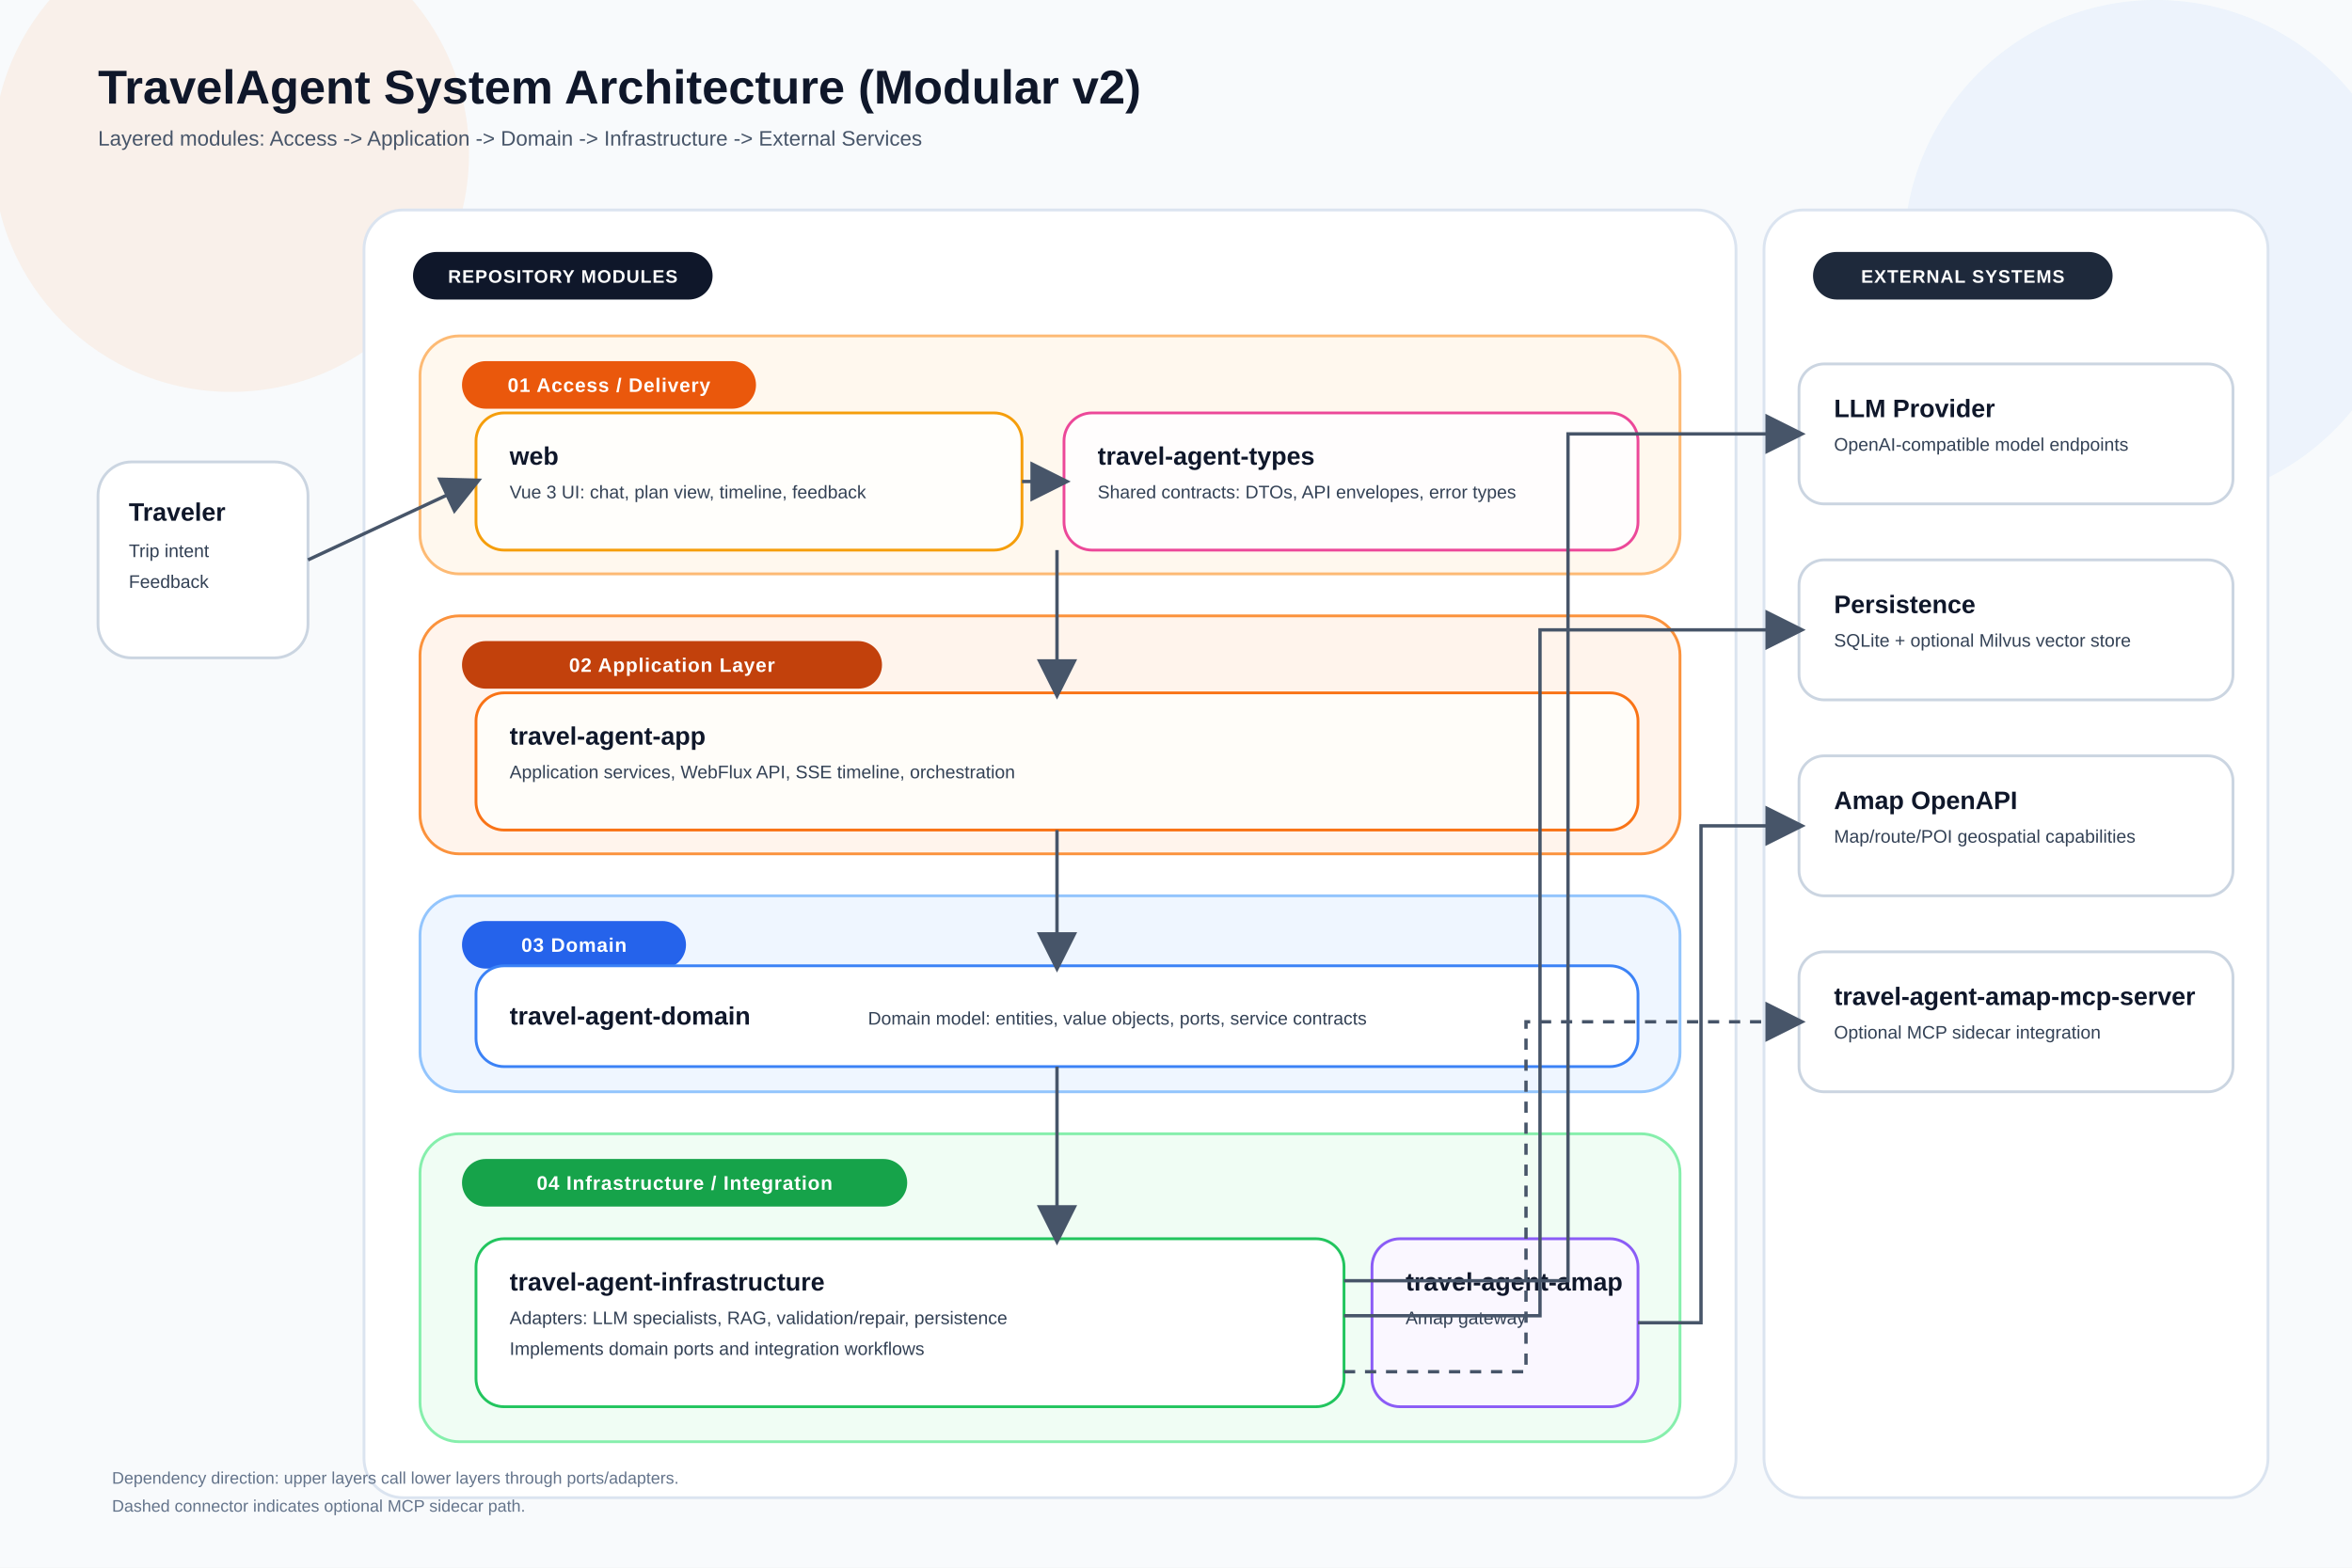
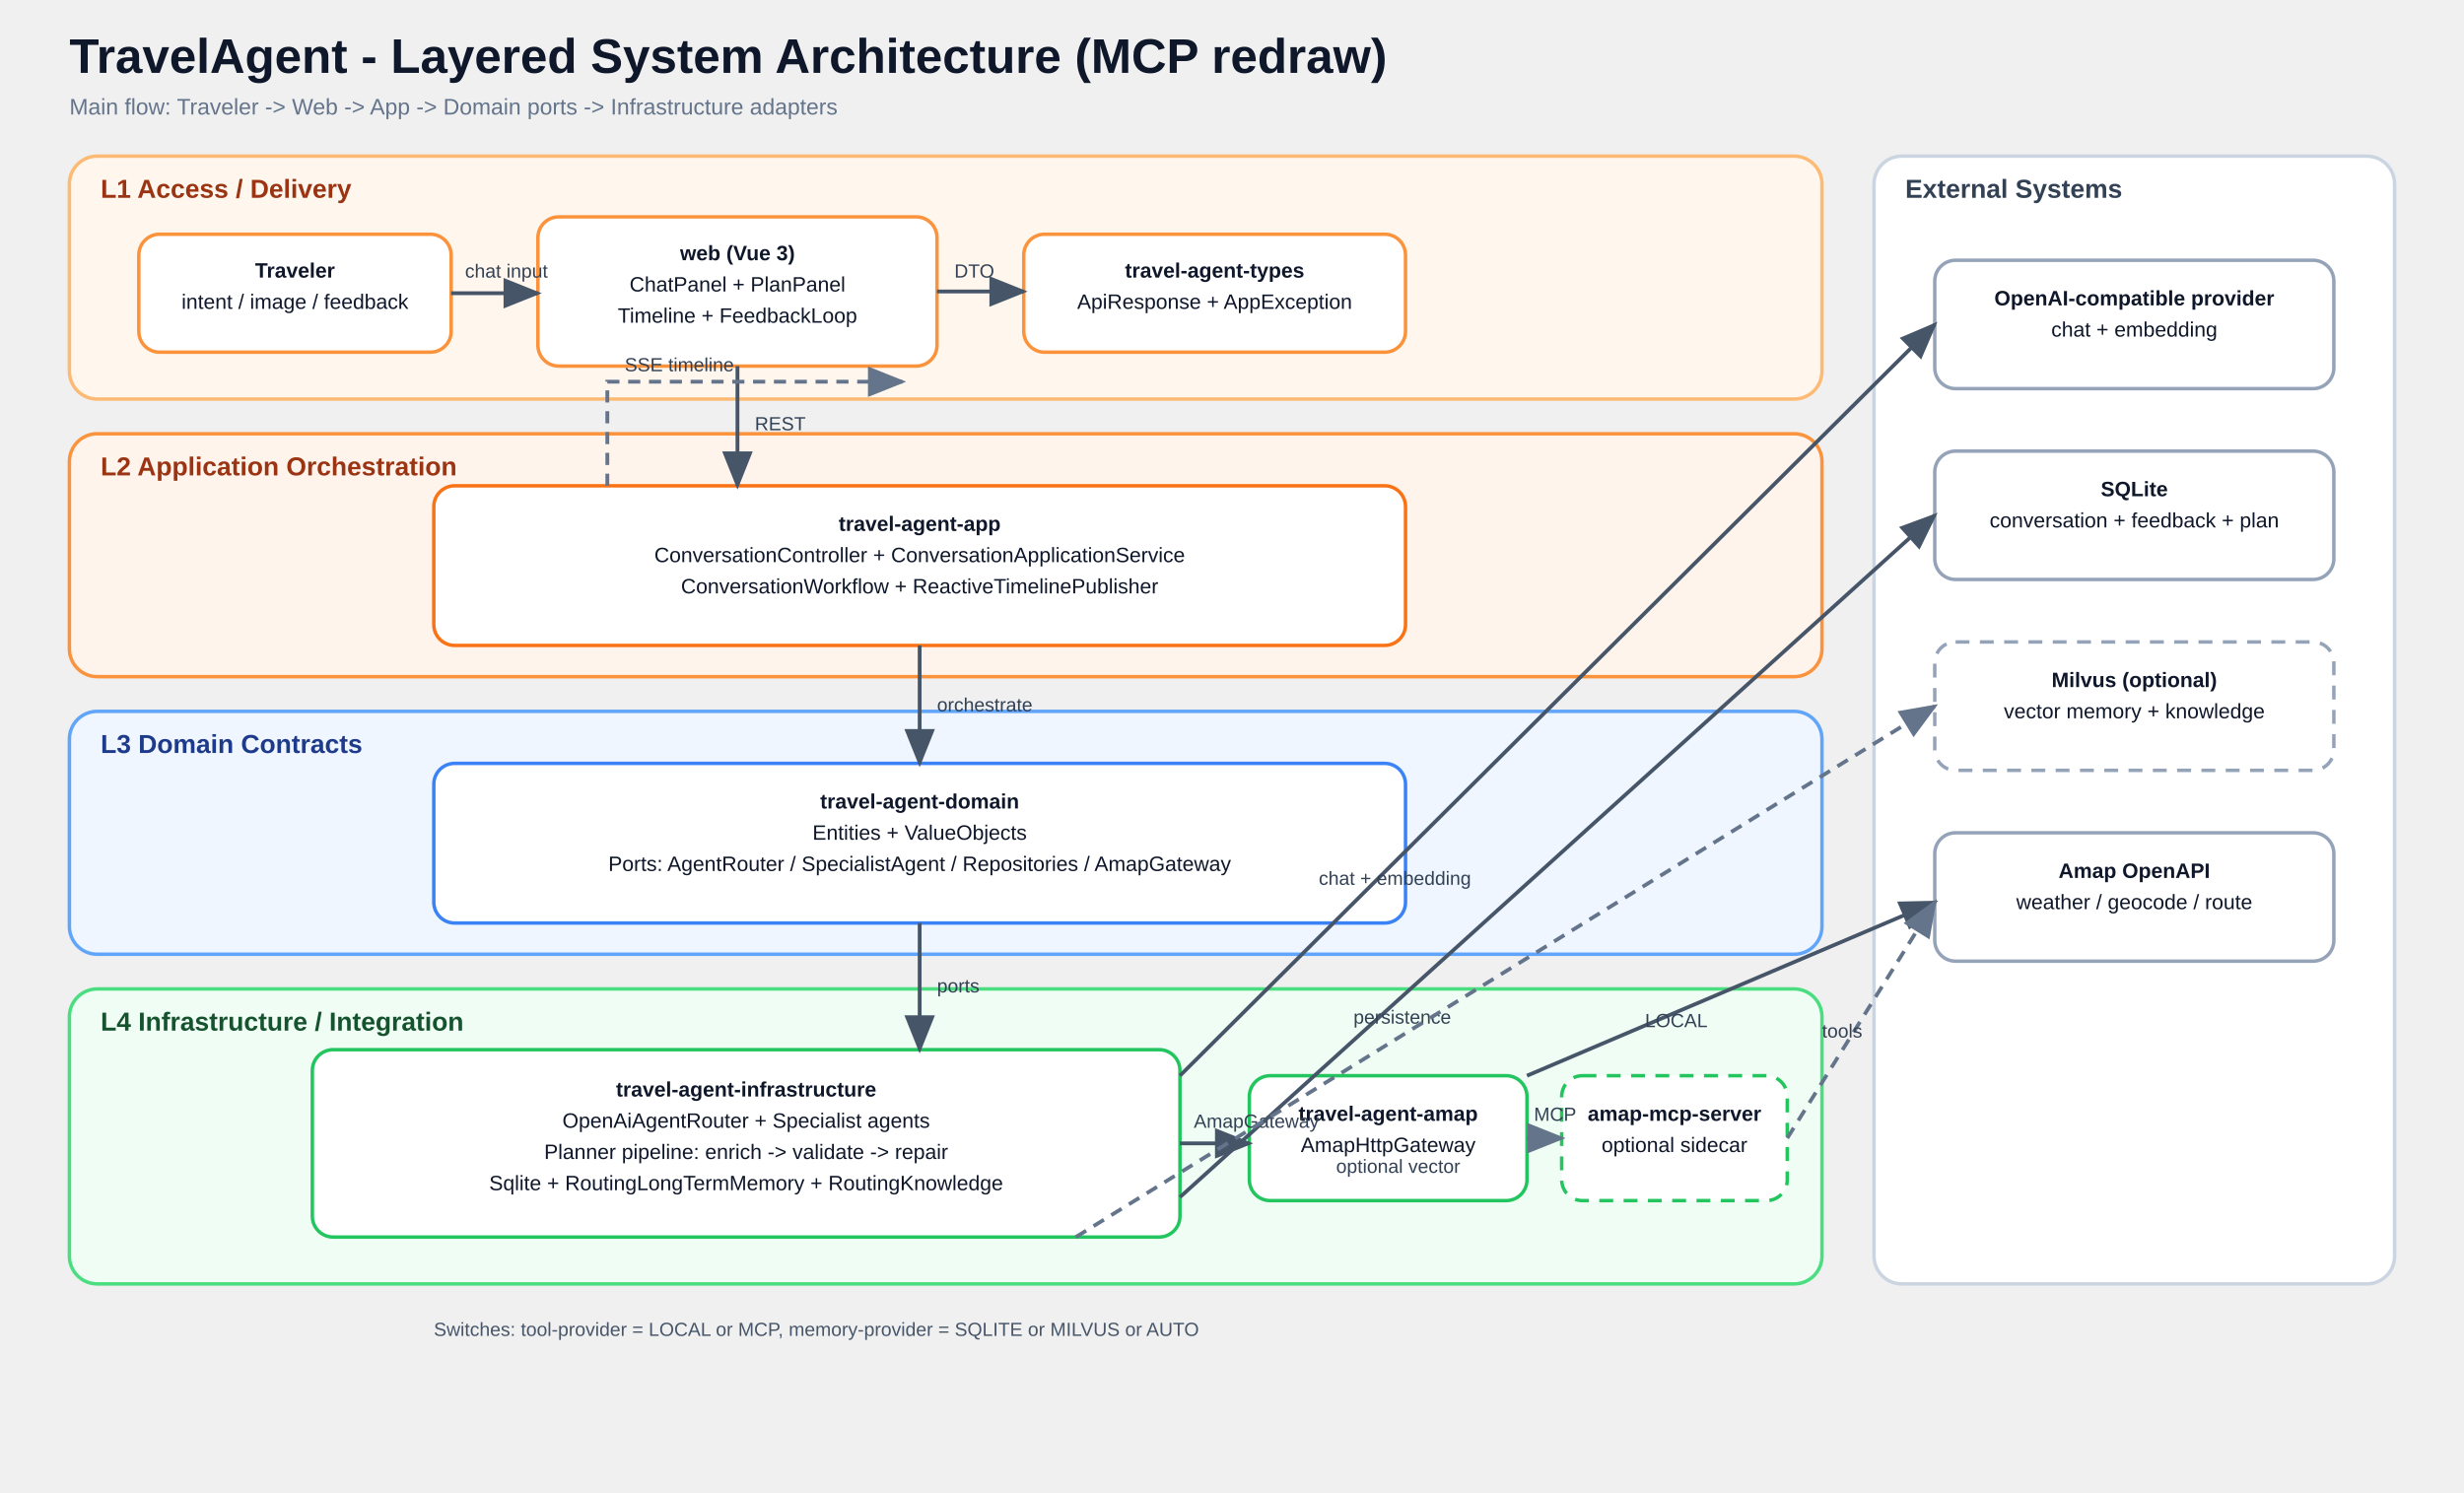
- <svg xmlns="http://www.w3.org/2000/svg" width="1680" height="1120" viewBox="0 0 1680 1120" role="img" aria-labelledby="title desc">
+ <svg xmlns="http://www.w3.org/2000/svg" width="1420" height="860" viewBox="0 0 1420 860" role="img" aria-label="TravelAgent layered architecture mcp redraw">
  <defs>
+     <marker id="arrow" markerWidth="10" markerHeight="8" refX="9" refY="4" orient="auto" markerUnits="strokeWidth">
+       <path d="M 0 0 L 10 4 L 0 8 z" fill="#475569" />
+     </marker>
+     <marker id="arrowDashed" markerWidth="10" markerHeight="8" refX="9" refY="4" orient="auto" markerUnits="strokeWidth">
+       <path d="M 0 0 L 10 4 L 0 8 z" fill="#64748b" />
+     </marker>
    <style>
-       .title { font: 700 34px 'Segoe UI', Arial, sans-serif; fill: #0f172a; }
-       .subtitle { font: 15px 'Segoe UI', Arial, sans-serif; fill: #475569; }
-       .lane-title { font: 700 14px 'Segoe UI', Arial, sans-serif; fill: #ffffff; letter-spacing: 0.04em; }
-       .card-title { font: 700 18px 'Segoe UI', Arial, sans-serif; fill: #0f172a; }
-       .card-text { font: 13px 'Segoe UI', Arial, sans-serif; fill: #334155; }
-       .small { font: 12px 'Segoe UI', Arial, sans-serif; fill: #64748b; }
-       .arrow { stroke: #475569; stroke-width: 2.4; fill: none; marker-end: url(#arrow); }
-       .dash { stroke-dasharray: 8 7; }
-       .panel-title { font: 700 13px 'Segoe UI', Arial, sans-serif; fill: #ffffff; letter-spacing: 0.05em; }
+       .title { font: 700 28px "Segoe UI", Arial, sans-serif; fill: #0f172a; }
+       .subtitle { font: 400 13px "Segoe UI", Arial, sans-serif; fill: #64748b; }
+       .bandTitle { font: 700 15px "Segoe UI", Arial, sans-serif; }
+       .band { rx: 16; ry: 16; stroke-width: 2; }
+       .band1 { fill: #fff7ed; stroke: #fdba74; }
+       .band2 { fill: #fff4ec; stroke: #fb923c; }
+       .band3 { fill: #eff6ff; stroke: #60a5fa; }
+       .band4 { fill: #f0fdf4; stroke: #4ade80; }
+       .external { fill: #ffffff; stroke: #cbd5e1; }
+       .card { fill: #ffffff; rx: 12; ry: 12; stroke-width: 2; }
+       .l1 { stroke: #fb923c; }
+       .l2 { stroke: #f97316; }
+       .l3 { stroke: #3b82f6; }
+       .l4 { stroke: #22c55e; }
+       .extCard { stroke: #94a3b8; }
+       .optional { stroke-dasharray: 8 6; }
+       .cardHead { font: 600 12px "Segoe UI", Arial, sans-serif; fill: #0f172a; }
+       .cardText { font: 400 12px "Segoe UI", Arial, sans-serif; fill: #0f172a; }
+       .note { font: 400 11px "Segoe UI", Arial, sans-serif; fill: #475569; }
+       .edgeLabel { font: 400 11px "Segoe UI", Arial, sans-serif; fill: #334155; }
+       .arrow { fill: none; stroke: #475569; stroke-width: 2.2; marker-end: url(#arrow); }
+       .arrowDashed { fill: none; stroke: #64748b; stroke-width: 2.2; stroke-dasharray: 7 5; marker-end: url(#arrowDashed); }
    </style>
-     <marker id="arrow" markerWidth="12" markerHeight="12" refX="10" refY="6" orient="auto">
-       <path d="M0,0 L12,6 L0,12 Z" fill="#475569" />
-     </marker>
  </defs>
-   <rect width="1680" height="1120" fill="#f8fafc" />
-   <circle cx="165" cy="110" r="170" fill="#fb923c" opacity="0.09" />
-   <circle cx="1540" cy="180" r="180" fill="#60a5fa" opacity="0.08" />
-   <text x="70" y="74" class="title">TravelAgent System Architecture (Modular v2)</text>
-   <text x="70" y="104" class="subtitle">Layered modules: Access -&gt; Application -&gt; Domain -&gt; Infrastructure -&gt; External Services</text>
-   <rect x="260" y="150" width="980" height="920" rx="28" fill="#ffffff" stroke="#dbe4f0" stroke-width="2" />
-   <rect x="1260" y="150" width="360" height="920" rx="28" fill="#ffffff" stroke="#dbe4f0" stroke-width="2" />
-   <rect x="295" y="180" width="214" height="34" rx="17" fill="#0f172a" />
-   <text x="402" y="202" text-anchor="middle" class="panel-title">REPOSITORY MODULES</text>
-   <rect x="1295" y="180" width="214" height="34" rx="17" fill="#1e293b" />
-   <text x="1402" y="202" text-anchor="middle" class="panel-title">EXTERNAL SYSTEMS</text>
-   <rect x="70" y="330" width="150" height="140" rx="24" fill="#ffffff" stroke="#cbd5e1" stroke-width="2" />
-   <text x="92" y="372" class="card-title">Traveler</text>
-   <text x="92" y="398" class="card-text">Trip intent</text>
-   <text x="92" y="420" class="card-text">Feedback</text>
-   <rect x="300" y="240" width="900" height="170" rx="28" fill="#fff8ee" stroke="#fdba74" stroke-width="2" />
-   <rect x="300" y="440" width="900" height="170" rx="28" fill="#fff4ec" stroke="#fb923c" stroke-width="2" />
-   <rect x="300" y="640" width="900" height="140" rx="28" fill="#eff6ff" stroke="#93c5fd" stroke-width="2" />
-   <rect x="300" y="810" width="900" height="220" rx="28" fill="#f0fdf4" stroke="#86efac" stroke-width="2" />
-   <rect x="330" y="258" width="210" height="34" rx="17" fill="#ea580c" />
-   <text x="435" y="280" text-anchor="middle" class="lane-title">01 Access / Delivery</text>
-   <rect x="330" y="458" width="300" height="34" rx="17" fill="#c2410c" />
-   <text x="480" y="480" text-anchor="middle" class="lane-title">02 Application Layer</text>
-   <rect x="330" y="658" width="160" height="34" rx="17" fill="#2563eb" />
-   <text x="410" y="680" text-anchor="middle" class="lane-title">03 Domain</text>
-   <rect x="330" y="828" width="318" height="34" rx="17" fill="#16a34a" />
-   <text x="489" y="850" text-anchor="middle" class="lane-title">04 Infrastructure / Integration</text>
-   <rect x="340" y="295" width="390" height="98" rx="20" fill="#fffefb" stroke="#f59e0b" stroke-width="2" />
-   <text x="364" y="332" class="card-title">web</text>
-   <text x="364" y="356" class="card-text">Vue 3 UI: chat, plan view, timeline, feedback</text>
-   <rect x="760" y="295" width="410" height="98" rx="20" fill="#fffdfd" stroke="#ec4899" stroke-width="2" />
-   <text x="784" y="332" class="card-title">travel-agent-types</text>
-   <text x="784" y="356" class="card-text">Shared contracts: DTOs, API envelopes, error types</text>
-   <rect x="340" y="495" width="830" height="98" rx="20" fill="#fffdf9" stroke="#f97316" stroke-width="2" />
-   <text x="364" y="532" class="card-title">travel-agent-app</text>
-   <text x="364" y="556" class="card-text">Application services, WebFlux API, SSE timeline, orchestration</text>
-   <rect x="340" y="690" width="830" height="72" rx="20" fill="#ffffff" stroke="#3b82f6" stroke-width="2" />
-   <text x="364" y="732" class="card-title">travel-agent-domain</text>
-   <text x="620" y="732" class="card-text">Domain model: entities, value objects, ports, service contracts</text>
-   <rect x="340" y="885" width="620" height="120" rx="20" fill="#ffffff" stroke="#22c55e" stroke-width="2" />
-   <text x="364" y="922" class="card-title">travel-agent-infrastructure</text>
-   <text x="364" y="946" class="card-text">Adapters: LLM specialists, RAG, validation/repair, persistence</text>
-   <text x="364" y="968" class="card-text">Implements domain ports and integration workflows</text>
-   <rect x="980" y="885" width="190" height="120" rx="20" fill="#faf7ff" stroke="#8b5cf6" stroke-width="2" />
-   <text x="1004" y="922" class="card-title">travel-agent-amap</text>
-   <text x="1004" y="946" class="card-text">Amap gateway</text>
-   <rect x="1285" y="260" width="310" height="100" rx="18" fill="#ffffff" stroke="#cbd5e1" stroke-width="2" />
-   <text x="1310" y="298" class="card-title">LLM Provider</text>
-   <text x="1310" y="322" class="card-text">OpenAI-compatible model endpoints</text>
-   <rect x="1285" y="400" width="310" height="100" rx="18" fill="#ffffff" stroke="#cbd5e1" stroke-width="2" />
-   <text x="1310" y="438" class="card-title">Persistence</text>
-   <text x="1310" y="462" class="card-text">SQLite + optional Milvus vector store</text>
-   <rect x="1285" y="540" width="310" height="100" rx="18" fill="#ffffff" stroke="#cbd5e1" stroke-width="2" />
-   <text x="1310" y="578" class="card-title">Amap OpenAPI</text>
-   <text x="1310" y="602" class="card-text">Map/route/POI geospatial capabilities</text>
-   <rect x="1285" y="680" width="310" height="100" rx="18" fill="#ffffff" stroke="#cbd5e1" stroke-width="2" />
-   <text x="1310" y="718" class="card-title">travel-agent-amap-mcp-server</text>
-   <text x="1310" y="742" class="card-text">Optional MCP sidecar integration</text>
-   <path class="arrow" d="M220 400 L340 344" />
-   <path class="arrow" d="M730 344 L760 344" />
-   <path class="arrow" d="M755 393 L755 495" />
-   <path class="arrow" d="M755 593 L755 690" />
-   <path class="arrow" d="M755 762 L755 885" />
-   <path class="arrow" d="M960 915 L1120 915 L1120 310 L1285 310" />
-   <path class="arrow" d="M960 940 L1100 940 L1100 450 L1285 450" />
-   <path class="arrow" d="M1170 945 L1215 945 L1215 590 L1285 590" />
-   <path class="arrow dash" d="M960 980 L1090 980 L1090 730 L1285 730" />
-   <text x="80" y="1060" class="small">Dependency direction: upper layers call lower layers through ports/adapters.</text>
-   <text x="80" y="1080" class="small">Dashed connector indicates optional MCP sidecar path.</text>
+   <text x="40" y="42" class="title">TravelAgent - Layered System Architecture (MCP redraw)</text>
+   <text x="40" y="66" class="subtitle">Main flow: Traveler -&gt; Web -&gt; App -&gt; Domain ports -&gt; Infrastructure adapters</text>
+   <rect x="40" y="90" width="1010" height="140" class="band band1" />
+   <rect x="40" y="250" width="1010" height="140" class="band band2" />
+   <rect x="40" y="410" width="1010" height="140" class="band band3" />
+   <rect x="40" y="570" width="1010" height="170" class="band band4" />
+   <rect x="1080" y="90" width="300" height="650" class="band external" />
+   <text x="58" y="114" class="bandTitle" fill="#9a3412">L1 Access / Delivery</text>
+   <text x="58" y="274" class="bandTitle" fill="#9a3412">L2 Application Orchestration</text>
+   <text x="58" y="434" class="bandTitle" fill="#1e3a8a">L3 Domain Contracts</text>
+   <text x="58" y="594" class="bandTitle" fill="#14532d">L4 Infrastructure / Integration</text>
+   <text x="1098" y="114" class="bandTitle" fill="#334155">External Systems</text>
+   <rect x="80" y="135" width="180" height="68" class="card l1" />
+   <text x="170" y="160" text-anchor="middle" class="cardHead">Traveler</text>
+   <text x="170" y="178" text-anchor="middle" class="cardText">intent / image / feedback</text>
+   <rect x="310" y="125" width="230" height="86" class="card l1" />
+   <text x="425" y="150" text-anchor="middle" class="cardHead">web (Vue 3)</text>
+   <text x="425" y="168" text-anchor="middle" class="cardText">ChatPanel + PlanPanel</text>
+   <text x="425" y="186" text-anchor="middle" class="cardText">Timeline + FeedbackLoop</text>
+   <rect x="590" y="135" width="220" height="68" class="card l1" />
+   <text x="700" y="160" text-anchor="middle" class="cardHead">travel-agent-types</text>
+   <text x="700" y="178" text-anchor="middle" class="cardText">ApiResponse + AppException</text>
+   <rect x="250" y="280" width="560" height="92" class="card l2" />
+   <text x="530" y="306" text-anchor="middle" class="cardHead">travel-agent-app</text>
+   <text x="530" y="324" text-anchor="middle" class="cardText">ConversationController + ConversationApplicationService</text>
+   <text x="530" y="342" text-anchor="middle" class="cardText">ConversationWorkflow + ReactiveTimelinePublisher</text>
+   <rect x="250" y="440" width="560" height="92" class="card l3" />
+   <text x="530" y="466" text-anchor="middle" class="cardHead">travel-agent-domain</text>
+   <text x="530" y="484" text-anchor="middle" class="cardText">Entities + ValueObjects</text>
+   <text x="530" y="502" text-anchor="middle" class="cardText">Ports: AgentRouter / SpecialistAgent / Repositories / AmapGateway</text>
+   <rect x="180" y="605" width="500" height="108" class="card l4" />
+   <text x="430" y="632" text-anchor="middle" class="cardHead">travel-agent-infrastructure</text>
+   <text x="430" y="650" text-anchor="middle" class="cardText">OpenAiAgentRouter + Specialist agents</text>
+   <text x="430" y="668" text-anchor="middle" class="cardText">Planner pipeline: enrich -&gt; validate -&gt; repair</text>
+   <text x="430" y="686" text-anchor="middle" class="cardText">Sqlite + RoutingLongTermMemory + RoutingKnowledge</text>
+   <rect x="720" y="620" width="160" height="72" class="card l4" />
+   <text x="800" y="646" text-anchor="middle" class="cardHead">travel-agent-amap</text>
+   <text x="800" y="664" text-anchor="middle" class="cardText">AmapHttpGateway</text>
+   <rect x="900" y="620" width="130" height="72" class="card l4 optional" />
+   <text x="965" y="646" text-anchor="middle" class="cardHead">amap-mcp-server</text>
+   <text x="965" y="664" text-anchor="middle" class="cardText">optional sidecar</text>
+   <rect x="1115" y="150" width="230" height="74" class="card extCard" />
+   <text x="1230" y="176" text-anchor="middle" class="cardHead">OpenAI-compatible provider</text>
+   <text x="1230" y="194" text-anchor="middle" class="cardText">chat + embedding</text>
+   <rect x="1115" y="260" width="230" height="74" class="card extCard" />
+   <text x="1230" y="286" text-anchor="middle" class="cardHead">SQLite</text>
+   <text x="1230" y="304" text-anchor="middle" class="cardText">conversation + feedback + plan</text>
+   <rect x="1115" y="370" width="230" height="74" class="card extCard optional" />
+   <text x="1230" y="396" text-anchor="middle" class="cardHead">Milvus (optional)</text>
+   <text x="1230" y="414" text-anchor="middle" class="cardText">vector memory + knowledge</text>
+   <rect x="1115" y="480" width="230" height="74" class="card extCard" />
+   <text x="1230" y="506" text-anchor="middle" class="cardHead">Amap OpenAPI</text>
+   <text x="1230" y="524" text-anchor="middle" class="cardText">weather / geocode / route</text>
+   <text x="250" y="770" class="note">Switches: tool-provider = LOCAL or MCP, memory-provider = SQLITE or MILVUS or AUTO</text>
+   <path d="M 260 169 L 310 169" class="arrow" />
+   <text x="268" y="160" class="edgeLabel">chat input</text>
+   <path d="M 540 168 L 590 168" class="arrow" />
+   <text x="550" y="160" class="edgeLabel">DTO</text>
+   <path d="M 425 211 L 425 280" class="arrow" />
+   <text x="435" y="248" class="edgeLabel">REST</text>
+   <path d="M 530 372 L 530 440" class="arrow" />
+   <text x="540" y="410" class="edgeLabel">orchestrate</text>
+   <path d="M 530 532 L 530 605" class="arrow" />
+   <text x="540" y="572" class="edgeLabel">ports</text>
+   <path d="M 680 659 L 720 659" class="arrow" />
+   <text x="688" y="650" class="edgeLabel">AmapGateway</text>
+   <path d="M 880 656 L 900 656" class="arrowDashed" />
+   <text x="884" y="646" class="edgeLabel">MCP</text>
+   <path d="M 880 620 L 1115 520" class="arrow" />
+   <text x="948" y="592" class="edgeLabel">LOCAL</text>
+   <path d="M 1030 656 L 1115 520" class="arrowDashed" />
+   <text x="1050" y="598" class="edgeLabel">tools</text>
+   <path d="M 680 620 L 1115 187" class="arrow" />
+   <text x="760" y="510" class="edgeLabel">chat + embedding</text>
+   <path d="M 680 690 L 1115 297" class="arrow" />
+   <text x="780" y="590" class="edgeLabel">persistence</text>
+   <path d="M 620 713 L 1115 407" class="arrowDashed" />
+   <text x="770" y="676" class="edgeLabel">optional vector</text>
+   <path d="M 350 280 L 350 220 L 520 220" class="arrowDashed" />
+   <text x="360" y="214" class="edgeLabel">SSE timeline</text>
</svg>
